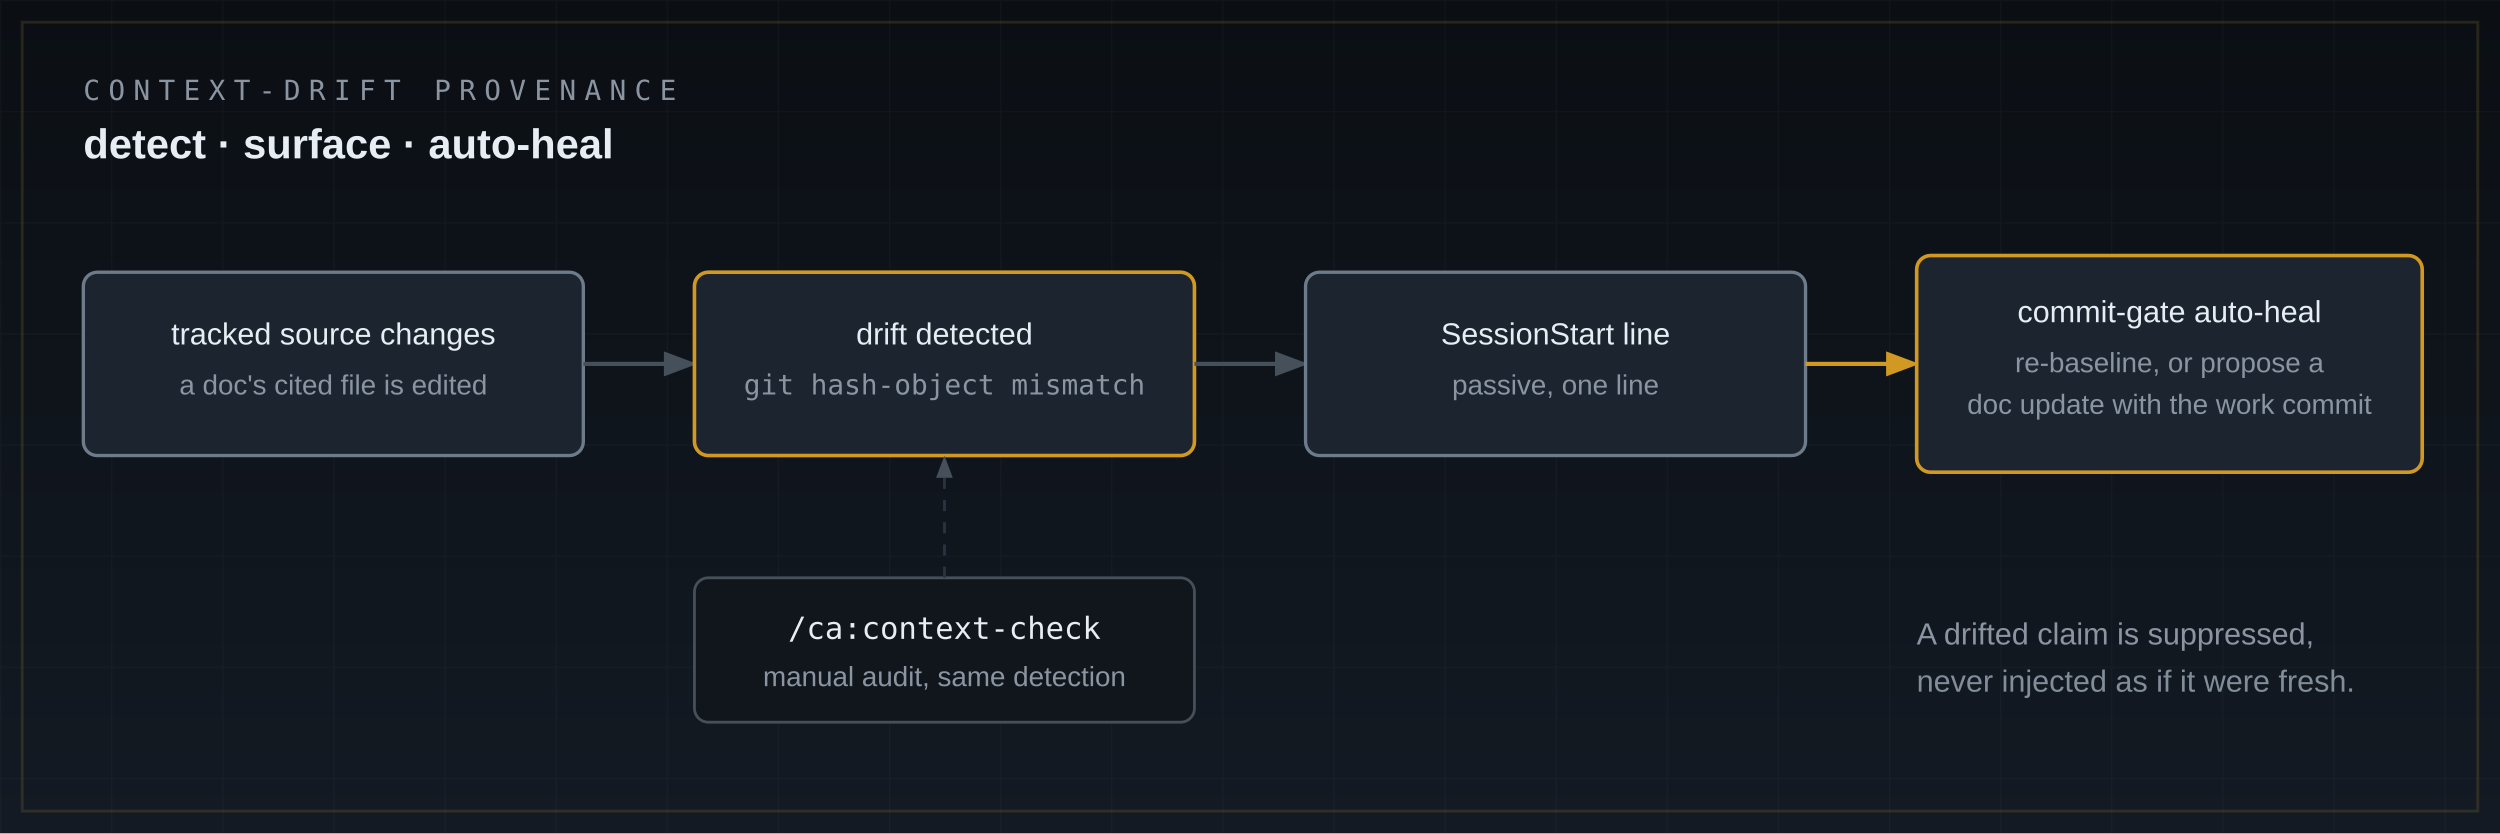
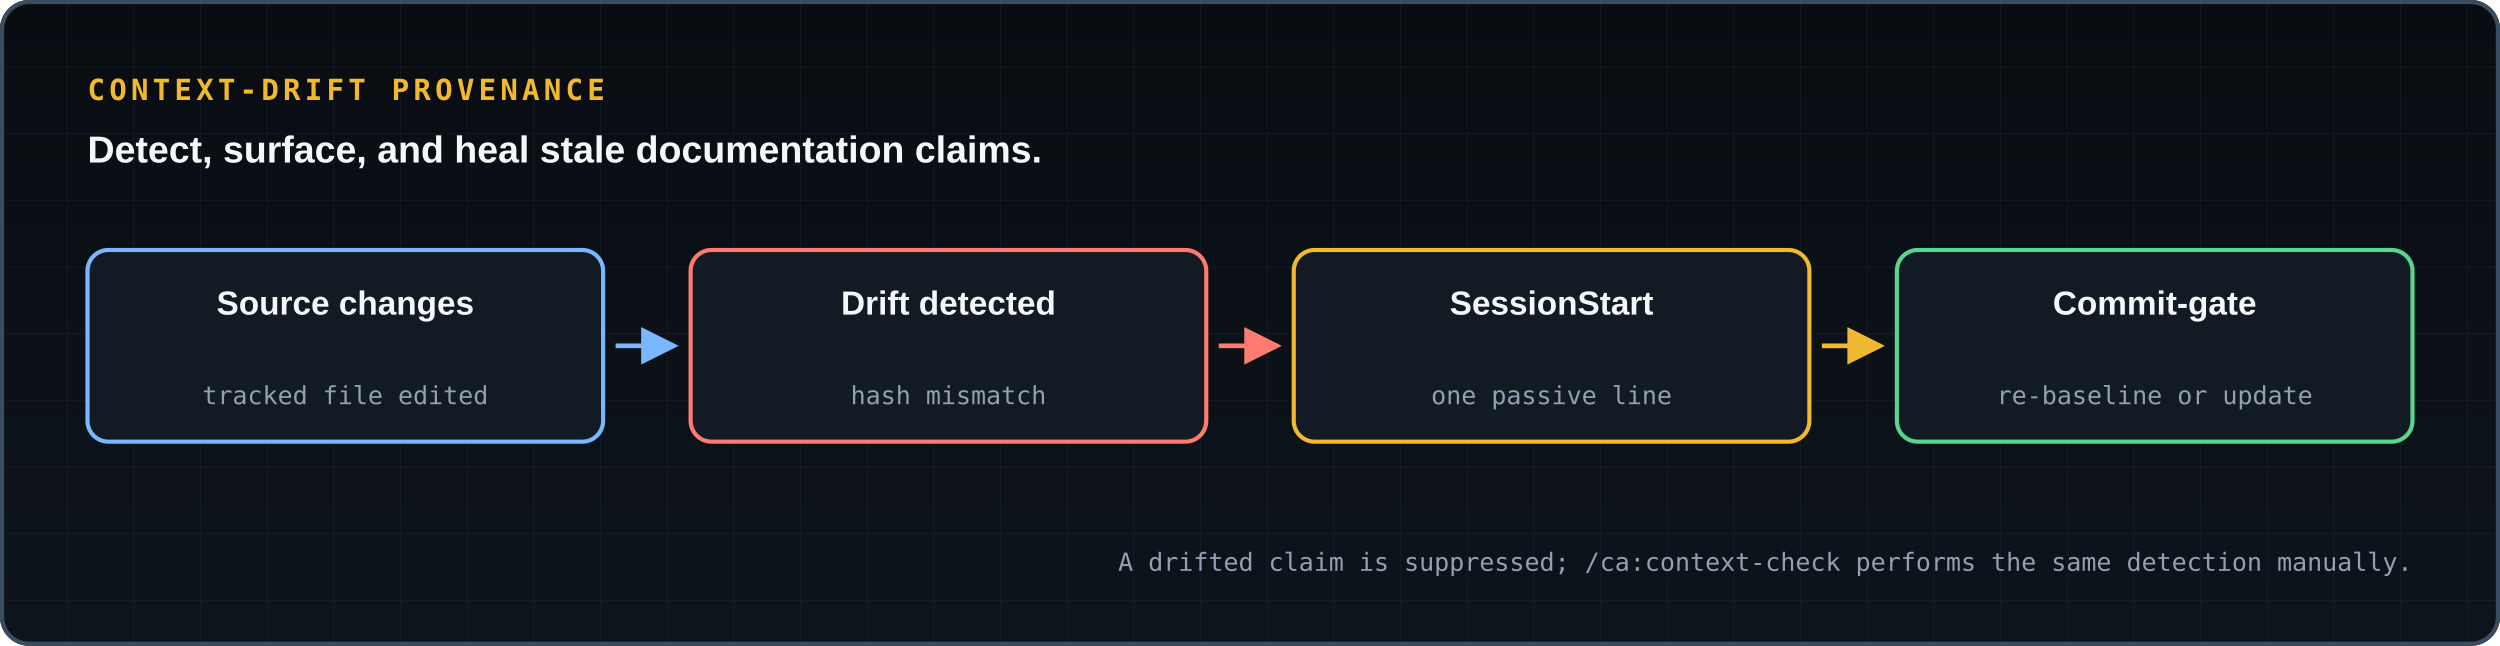
- <svg xmlns="http://www.w3.org/2000/svg" viewBox="0 0 900 300" role="img" aria-label="Context-drift provenance flow. When a derived doc's tracked source changes, drift is detected by a git hash-object mismatch. A SessionStart line surfaces it passively, and commit-gate auto-heal re-baselines the provenance or proposes a doc update with the work commit. The /ca:context-check command runs the same detection as a manual audit.">
+ <svg xmlns="http://www.w3.org/2000/svg" viewBox="0 0 1200 310" role="img" data-diagram-system="ca-v2">
  <defs>
-     <linearGradient id="pdf-bg" x1="0" y1="0" x2="0" y2="1">
-       <stop offset="0" stop-color="#0b0f14" />
-       <stop offset="1" stop-color="#131a23" />
+     <linearGradient id="canvas" x1="0" y1="0" x2="0" y2="1">
+       <stop stop-color="#090d12" />
+       <stop offset="1" stop-color="#0e141c" />
    </linearGradient>
-     <pattern id="pdf-grid" width="40" height="40" patternUnits="userSpaceOnUse">
-       <path d="M 40 0 L 0 0 0 40" fill="none" stroke="#e6edf3" stroke-opacity="0.028" stroke-width="1" />
+     <pattern id="grid" width="32" height="32" patternUnits="userSpaceOnUse">
+       <path d="M32 0H0V32" fill="none" stroke="#273647" stroke-width="1" stroke-opacity=".24" />
    </pattern>
-     <marker id="pdf-arrow" markerWidth="8" markerHeight="8" refX="6" refY="3" orient="auto">
-       <path d="M0,0 L0,6 L8,3 Z" fill="#46505a" />
-     </marker>
-     <marker id="pdf-arrow-gold" markerWidth="8" markerHeight="8" refX="6" refY="3" orient="auto">
-       <path d="M0,0 L0,6 L8,3 Z" fill="#d29922" />
+     <marker id="arrow" markerWidth="8" markerHeight="8" refX="7" refY="4" orient="auto" markerUnits="strokeWidth">
+       <path d="M0 0 8 4 0 8z" fill="context-stroke" />
    </marker>
  </defs>
-   <rect width="900" height="300" fill="url(#pdf-bg)" />
-   <rect width="900" height="300" fill="url(#pdf-grid)" />
-   <rect x="8" y="8" width="884" height="284" fill="none" stroke="#e3b341" stroke-opacity="0.14" stroke-width="1" />
-   <text x="30" y="36" font-family="ui-monospace, 'Cascadia Code', Consolas, monospace" font-size="10" letter-spacing="3" fill="#8b95a2">CONTEXT-DRIFT PROVENANCE</text>
-   <text x="30" y="57" font-family="'Segoe UI', -apple-system, 'Helvetica Neue', Arial, sans-serif" font-size="15" fill="#e6edf3" font-weight="600">detect · surface · auto-heal</text>
-   <rect x="30" y="98" width="180" height="66" rx="5" fill="#1c2430" stroke="#6e7b8b" stroke-width="1.2" />
-   <text x="120" y="124" text-anchor="middle" font-family="'Segoe UI', Arial, sans-serif" font-size="11" fill="#e6edf3">tracked source changes</text>
-   <text x="120" y="142" text-anchor="middle" font-family="'Segoe UI', Arial, sans-serif" font-size="10" fill="#8b95a2">a doc's cited file is edited</text>
-   <line x1="210" y1="131" x2="248" y2="131" stroke="#46505a" stroke-width="1.5" marker-end="url(#pdf-arrow)" />
-   <rect x="250" y="98" width="180" height="66" rx="5" fill="#1c2430" stroke="#d29922" stroke-width="1.3" />
-   <text x="340" y="124" text-anchor="middle" font-family="'Segoe UI', Arial, sans-serif" font-size="11" fill="#e6edf3">drift detected</text>
-   <text x="340" y="142" text-anchor="middle" font-family="ui-monospace, Consolas, monospace" font-size="10" fill="#8b95a2">git hash-object mismatch</text>
-   <line x1="430" y1="131" x2="468" y2="131" stroke="#46505a" stroke-width="1.5" marker-end="url(#pdf-arrow)" />
-   <rect x="470" y="98" width="180" height="66" rx="5" fill="#1c2430" stroke="#6e7b8b" stroke-width="1.2" />
-   <text x="560" y="124" text-anchor="middle" font-family="'Segoe UI', Arial, sans-serif" font-size="11" fill="#e6edf3">SessionStart line</text>
-   <text x="560" y="142" text-anchor="middle" font-family="'Segoe UI', Arial, sans-serif" font-size="10" fill="#8b95a2">passive, one line</text>
-   <line x1="650" y1="131" x2="688" y2="131" stroke="#d29922" stroke-width="1.5" marker-end="url(#pdf-arrow-gold)" />
-   <rect x="690" y="92" width="182" height="78" rx="5" fill="#1c2430" stroke="#d29922" stroke-width="1.3" />
-   <text x="781" y="116" text-anchor="middle" font-family="'Segoe UI', Arial, sans-serif" font-size="11" fill="#e6edf3">commit-gate auto-heal</text>
-   <text x="781" y="134" text-anchor="middle" font-family="'Segoe UI', Arial, sans-serif" font-size="10" fill="#8b95a2">re-baseline, or propose a</text>
-   <text x="781" y="149" text-anchor="middle" font-family="'Segoe UI', Arial, sans-serif" font-size="10" fill="#8b95a2">doc update with the work commit</text>
-   <rect x="250" y="208" width="180" height="52" rx="5" fill="#11161d" stroke="#46505a" stroke-width="1" />
-   <text x="340" y="230" text-anchor="middle" font-family="ui-monospace, Consolas, monospace" font-size="11" fill="#e6edf3">/ca:context-check</text>
-   <text x="340" y="247" text-anchor="middle" font-family="'Segoe UI', Arial, sans-serif" font-size="10" fill="#8b95a2">manual audit, same detection</text>
-   <line x1="340" y1="208" x2="340" y2="166" stroke="#2a3340" stroke-width="1" stroke-dasharray="4 4" marker-end="url(#pdf-arrow)" />
-   <text x="690" y="232" font-family="'Segoe UI', Arial, sans-serif" font-size="11" fill="#8b95a2">A drifted claim is suppressed,</text>
-   <text x="690" y="249" font-family="'Segoe UI', Arial, sans-serif" font-size="11" fill="#828d9a">never injected as if it were fresh.</text>
+   <rect width="1200" height="310" rx="14" fill="url(#canvas)" />
+   <rect width="1200" height="310" rx="14" fill="url(#grid)" />
+   <rect x="1" y="1" width="1198" height="308" rx="13" fill="none" stroke="#3a4c60" stroke-width="2" />
+   <text x="42" y="48" font-family="JetBrains Mono Variable, Consolas, Cascadia Mono, monospace" font-size="14" font-weight="750" fill="#f0b92f" text-anchor="start" letter-spacing="2">CONTEXT-DRIFT PROVENANCE</text>
+   <text x="42" y="78" font-family="Manrope Variable, Segoe UI, Arial, sans-serif" font-size="18" font-weight="700" fill="#f6f7f9" text-anchor="start">Detect, surface, and heal stale documentation claims.</text>
+   <rect x="42" y="120" width="247.5" height="92" rx="10" fill="#121a24" stroke="#7ab7ff" stroke-width="2" />
+   <text x="165.75" y="151" font-family="Manrope Variable, Segoe UI, Arial, sans-serif" font-size="16" font-weight="700" fill="#f6f7f9" text-anchor="middle">Source changes</text>
+   <text x="165.75" y="194" font-family="JetBrains Mono Variable, Consolas, Cascadia Mono, monospace" font-size="12" font-weight="500" fill="#91a0b2" text-anchor="middle" data-label-kind="annotation">tracked file edited</text>
+   <path d="M295.5 166 L323.5 166" fill="none" stroke="#7ab7ff" stroke-width="2.25" marker-end="url(#arrow)" />
+   <rect x="331.5" y="120" width="247.5" height="92" rx="10" fill="#121a24" stroke="#ff7b72" stroke-width="2" />
+   <text x="455.25" y="151" font-family="Manrope Variable, Segoe UI, Arial, sans-serif" font-size="16" font-weight="700" fill="#f6f7f9" text-anchor="middle">Drift detected</text>
+   <text x="455.25" y="194" font-family="JetBrains Mono Variable, Consolas, Cascadia Mono, monospace" font-size="12" font-weight="500" fill="#91a0b2" text-anchor="middle" data-label-kind="annotation">hash mismatch</text>
+   <path d="M585 166 L613 166" fill="none" stroke="#ff7b72" stroke-width="2.25" marker-end="url(#arrow)" />
+   <rect x="621" y="120" width="247.5" height="92" rx="10" fill="#121a24" stroke="#f0b92f" stroke-width="2" />
+   <text x="744.75" y="151" font-family="Manrope Variable, Segoe UI, Arial, sans-serif" font-size="16" font-weight="700" fill="#f6f7f9" text-anchor="middle">SessionStart</text>
+   <text x="744.75" y="194" font-family="JetBrains Mono Variable, Consolas, Cascadia Mono, monospace" font-size="12" font-weight="500" fill="#91a0b2" text-anchor="middle" data-label-kind="annotation">one passive line</text>
+   <path d="M874.5 166 L902.5 166" fill="none" stroke="#f0b92f" stroke-width="2.25" marker-end="url(#arrow)" />
+   <rect x="910.5" y="120" width="247.5" height="92" rx="10" fill="#121a24" stroke="#58d68d" stroke-width="2" />
+   <text x="1034.25" y="151" font-family="Manrope Variable, Segoe UI, Arial, sans-serif" font-size="16" font-weight="700" fill="#f6f7f9" text-anchor="middle">Commit-gate</text>
+   <text x="1034.25" y="194" font-family="JetBrains Mono Variable, Consolas, Cascadia Mono, monospace" font-size="12" font-weight="500" fill="#91a0b2" text-anchor="middle" data-label-kind="annotation">re-baseline or update</text>
+   <text x="1158" y="274" font-family="JetBrains Mono Variable, Consolas, Cascadia Mono, monospace" font-size="12" font-weight="500" fill="#91a0b2" text-anchor="end" data-label-kind="annotation">A drifted claim is suppressed; /ca:context-check performs the same detection manually.</text>
</svg>
